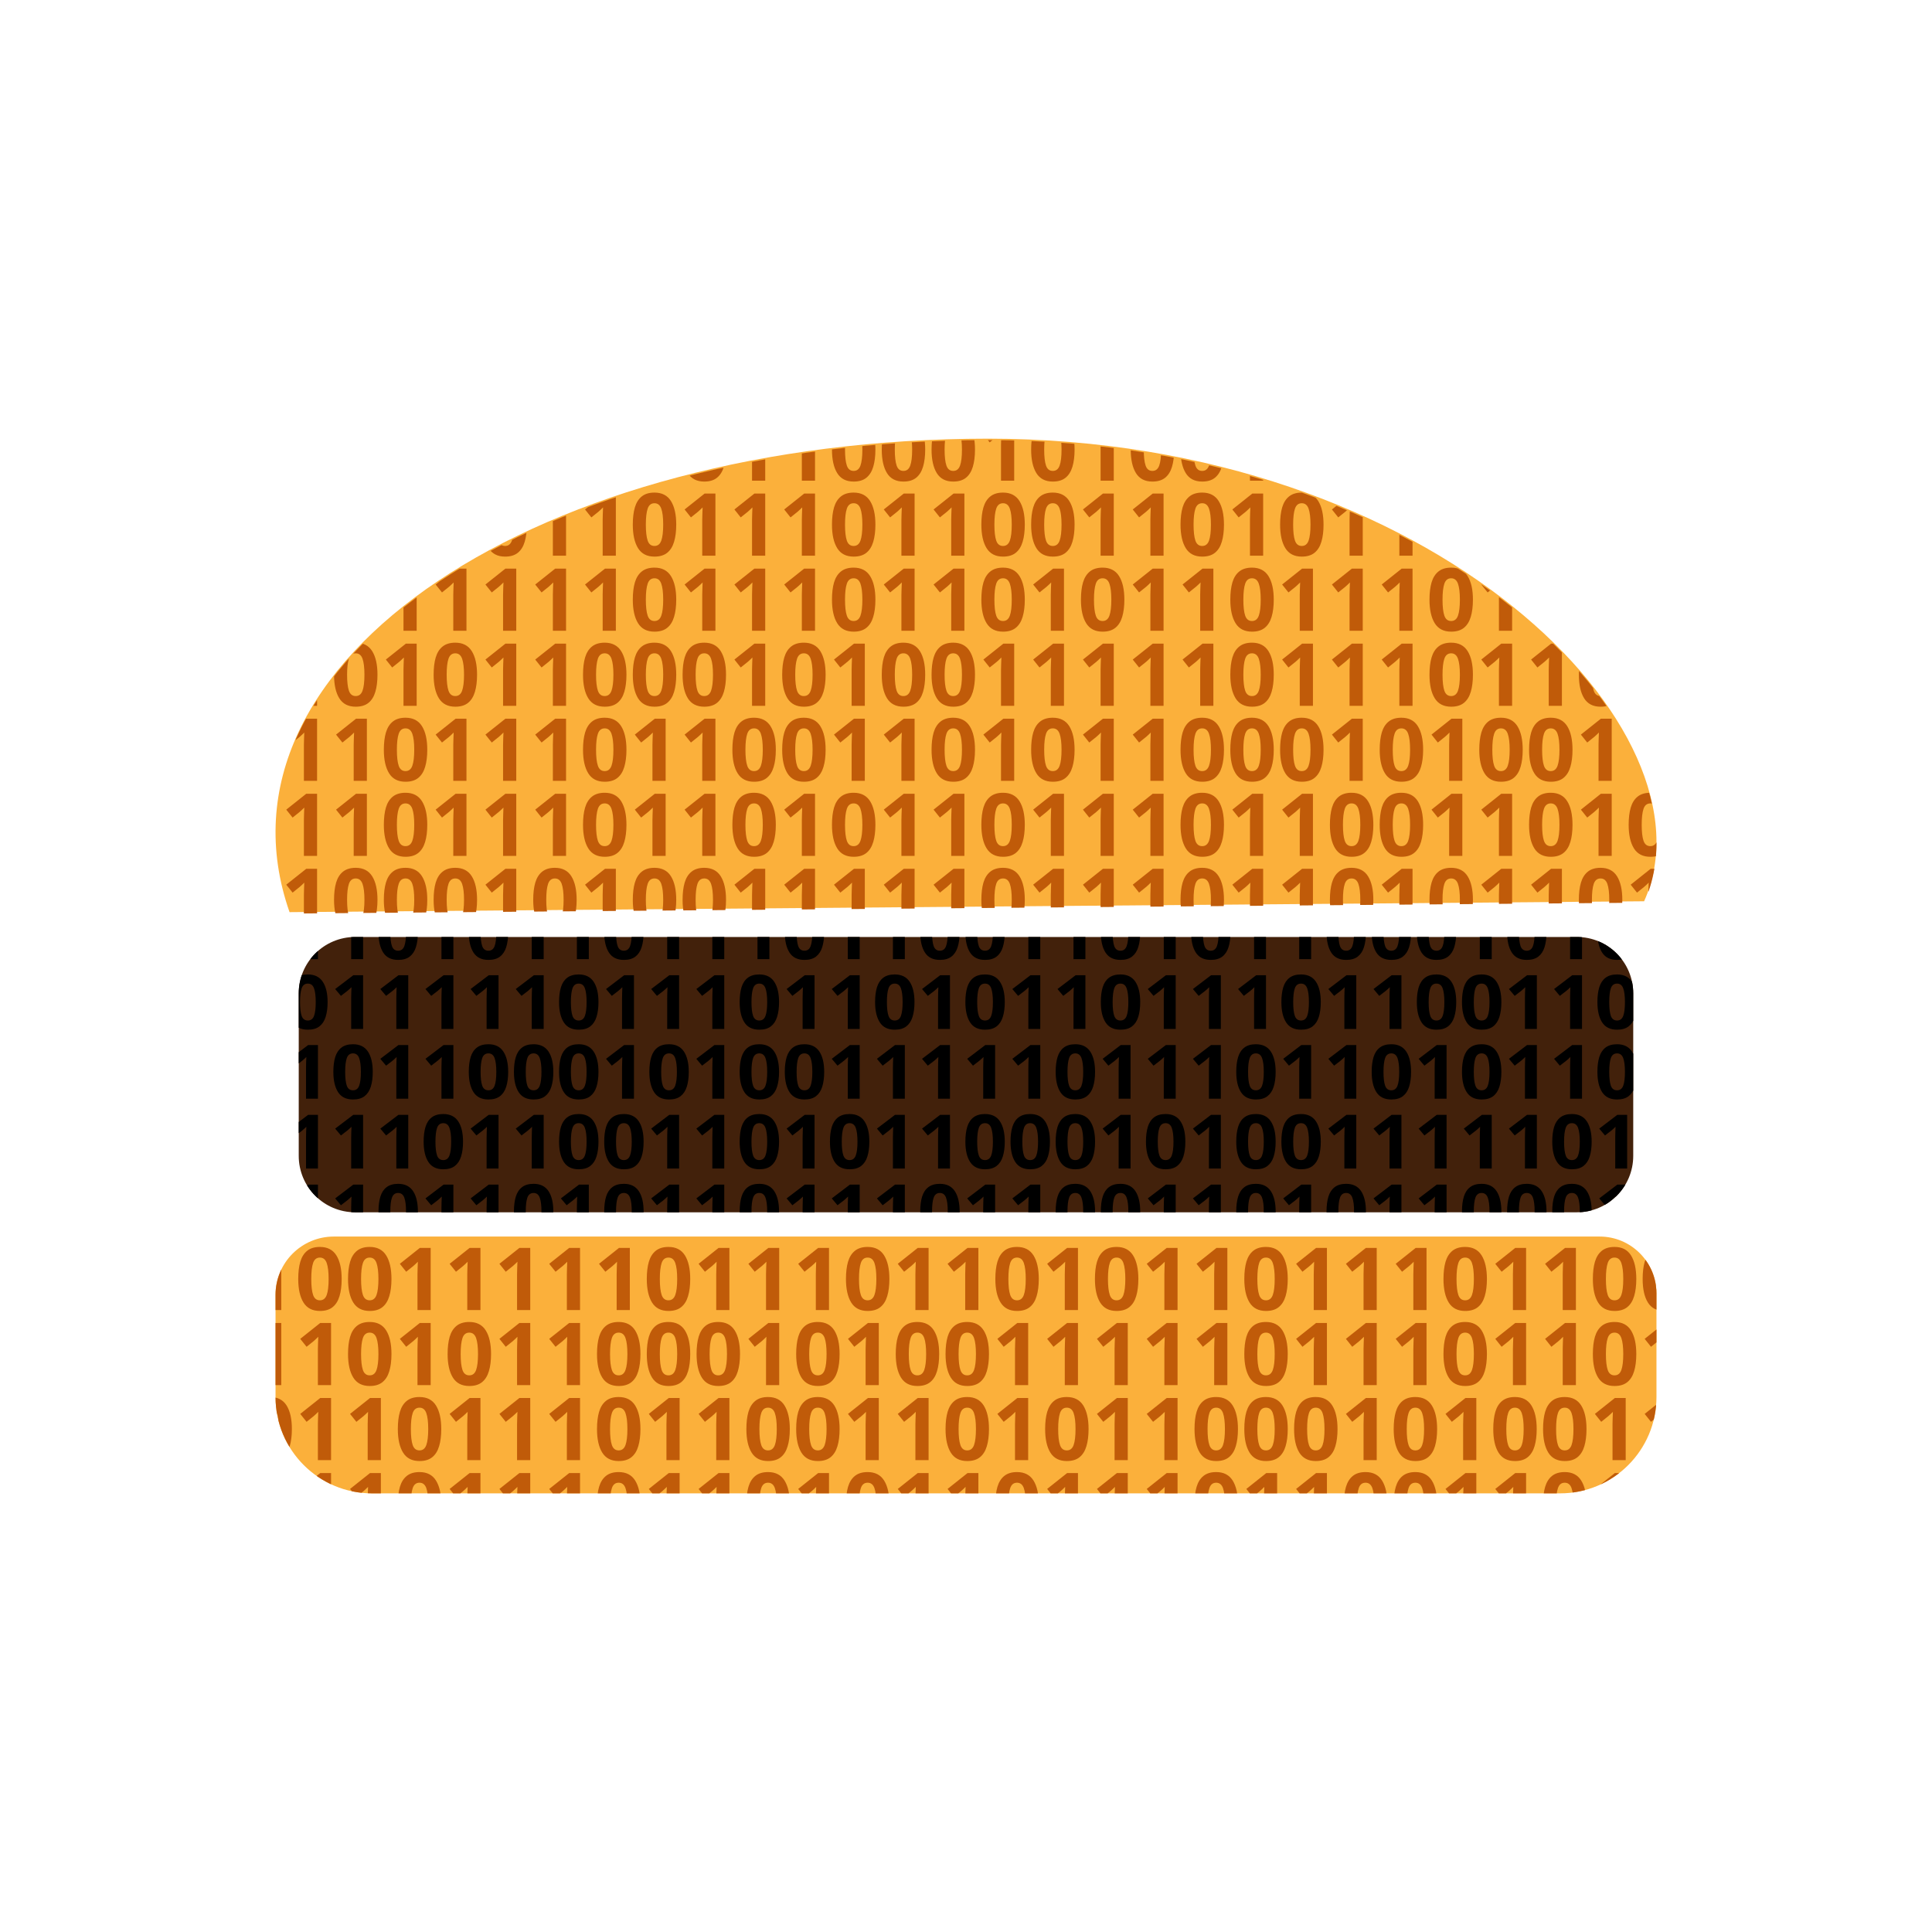
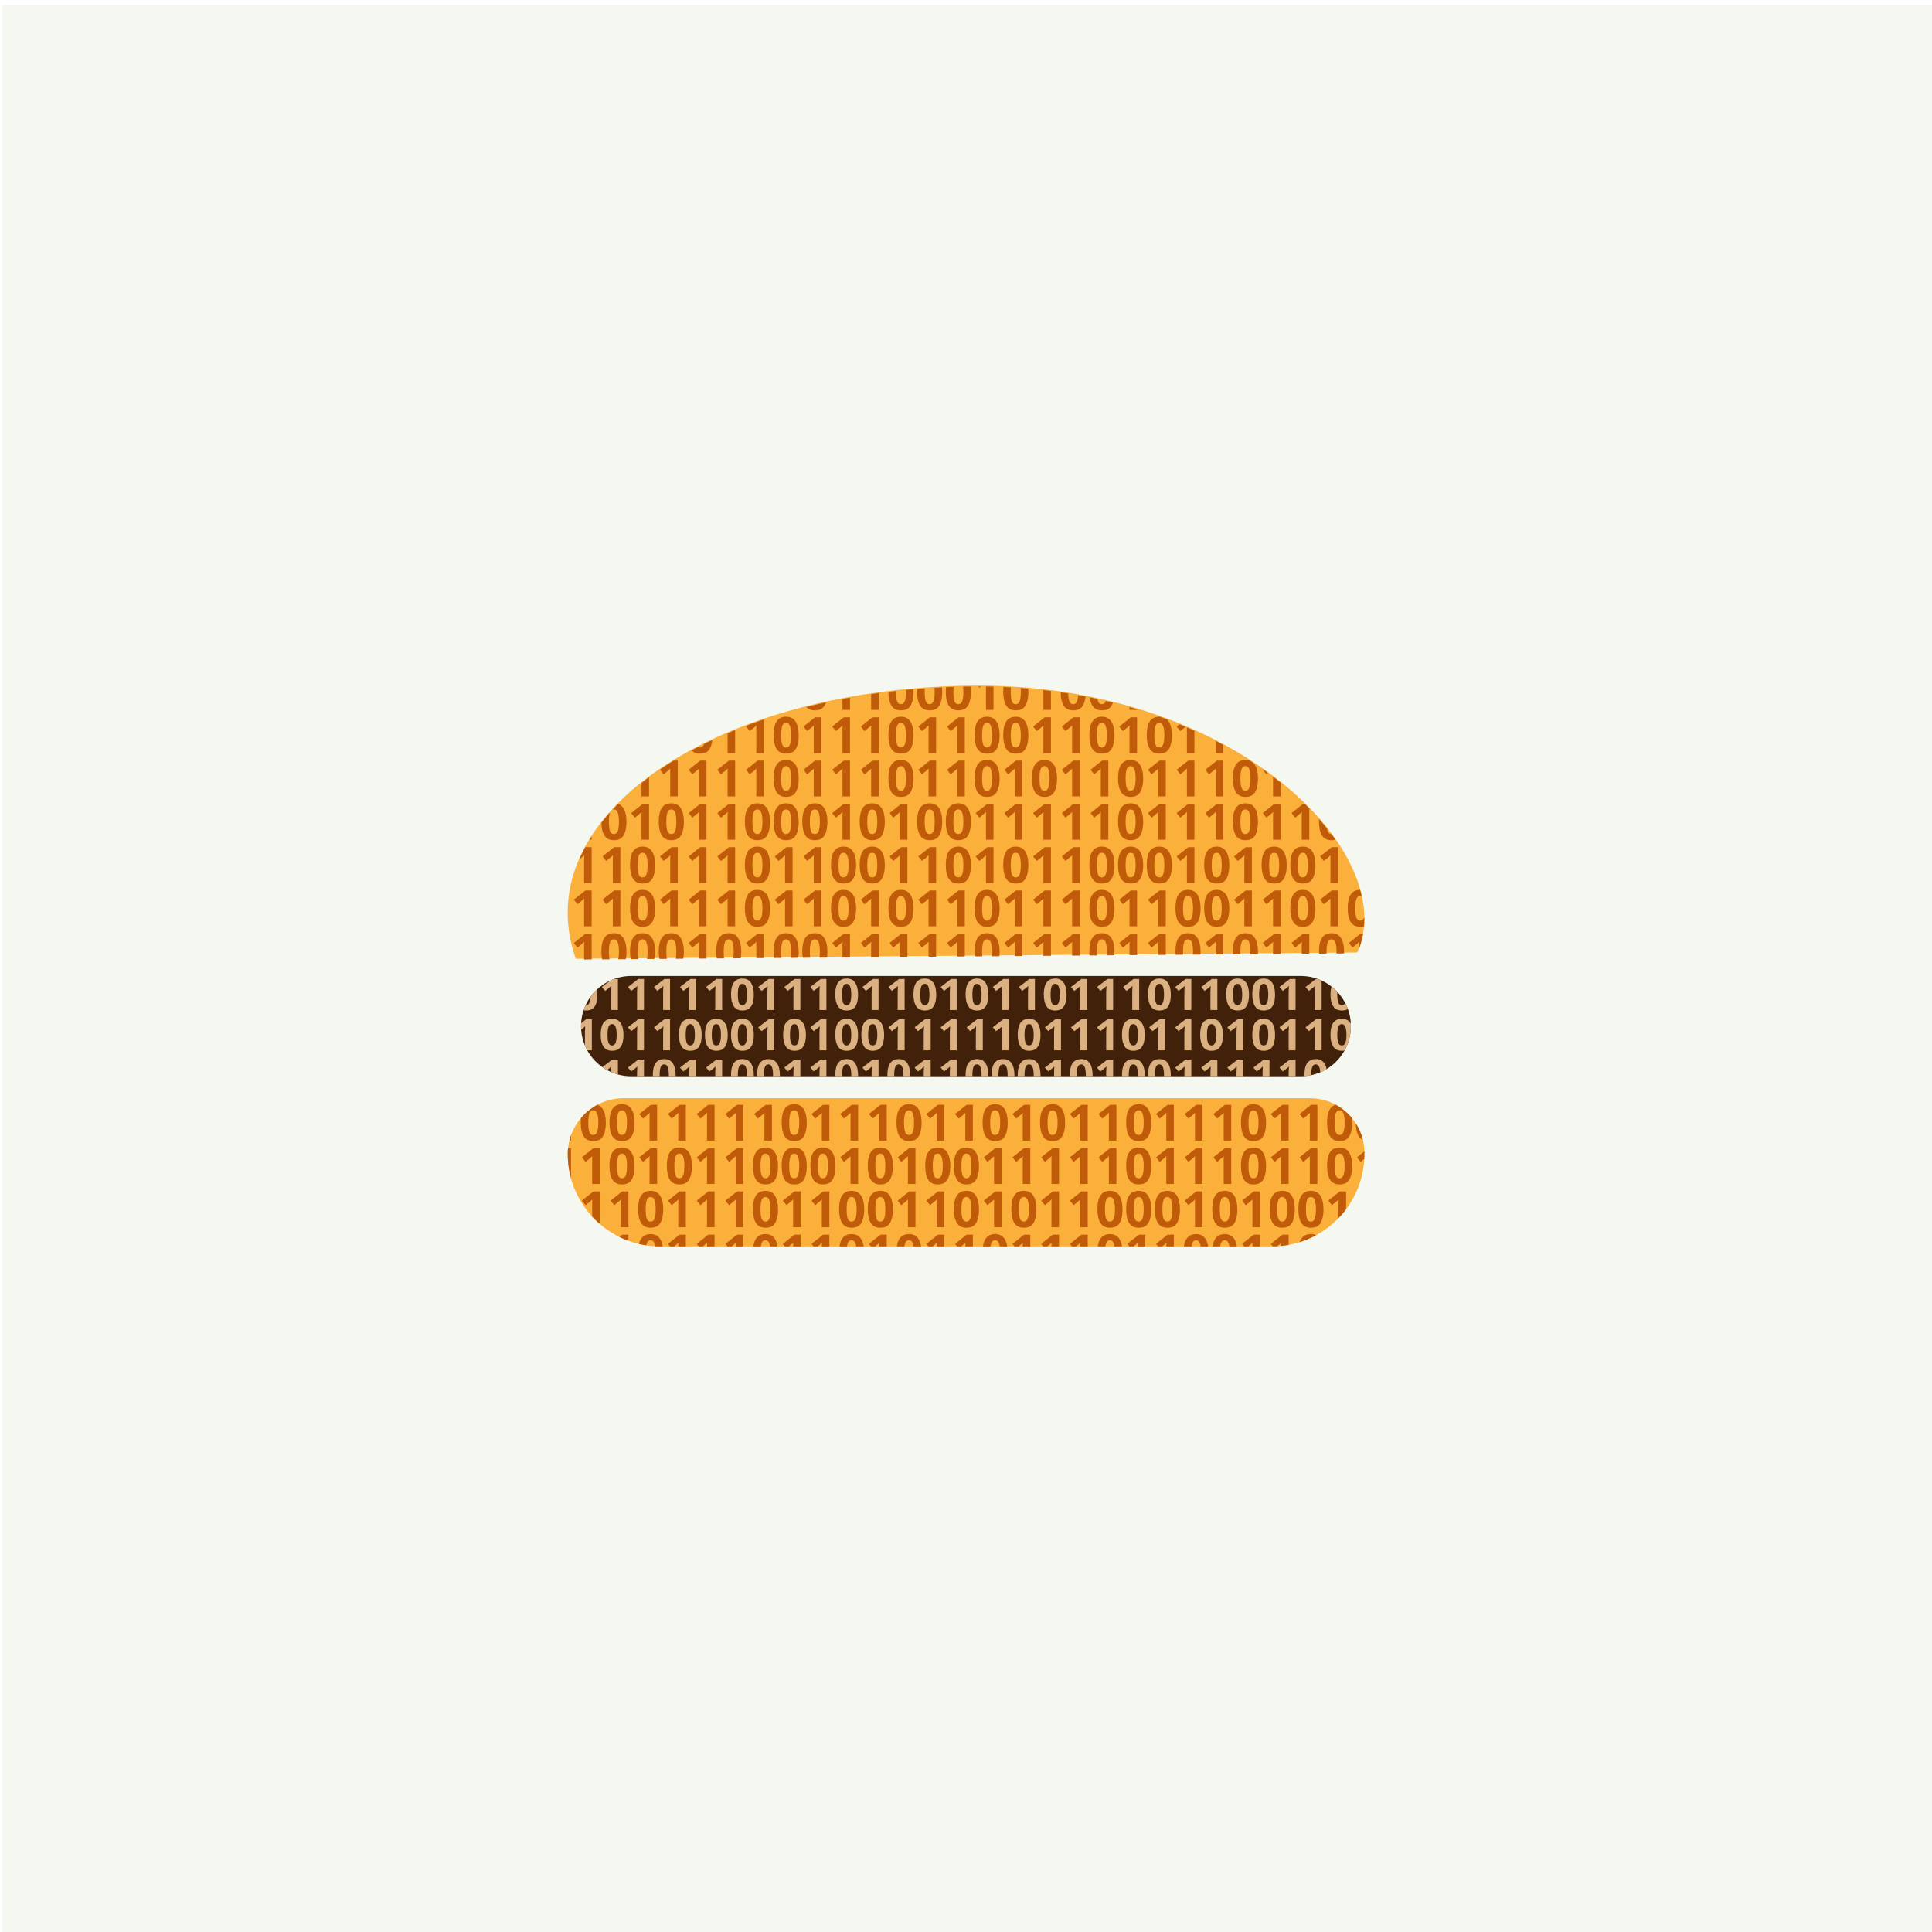
- <svg xmlns="http://www.w3.org/2000/svg" id="Layer_1" data-name="Layer 1" viewBox="0 0 643.62 643.62">
+ <svg xmlns="http://www.w3.org/2000/svg" id="Layer_1" data-name="Layer 1" viewBox="0 0 256 256">
  <defs>
    <style>
      .cls-1 {
-         fill: none;
-       }
- 
-       .cls-2 {
-         fill: #c05b09;
-         font-size: 29px;
+         fill: #dbb181;
+         font-size: 5.75px;
        letter-spacing: 0em;
      }

-       .cls-2, .cls-3 {
+       .cls-1, .cls-2 {
        font-family: MicrosoftNewTaiLue-Bold, 'Microsoft New Tai Lue';
        font-weight: 700;
+       }
+ 
+       .cls-3 {
+         fill: none;
      }

      .cls-4 {
        clip-path: url(#clippath-1);
      }

      .cls-5 {
        fill: #42210b;
      }

      .cls-6 {
+         fill: #f5f8f1;
+       }
+ 
+       .cls-7 {
        clip-path: url(#clippath-2);
      }

-       .cls-3 {
-         font-size: 25.04px;
+       .cls-2 {
+         fill: #c05b09;
+         font-size: 6.65px;
        letter-spacing: 0em;
      }

-       .cls-7 {
+       .cls-8 {
        clip-path: url(#clippath);
      }

-       .cls-8 {
+       .cls-9 {
        fill: #fbb03b;
      }
    </style>
    <clipPath id="clippath">
-       <path class="cls-1" d="M96.46,304.34c-29.38-83.91,83.73-157.73,232.71-157.73s244.02,97.52,218.54,154.11" />
+       <path class="cls-3" d="M76.29,127.15c-6.74-19.25,19.21-36.19,53.4-36.19s55.99,22.38,50.15,35.36" />
    </clipPath>
    <clipPath id="clippath-1">
-       <path class="cls-1" d="M111.21,411.94h421.68c10.45,0,18.94,8.49,18.94,18.94v34.51c0,17.71-14.38,32.1-32.1,32.1H123.89c-17.71,0-32.1-14.38-32.1-32.1v-34.03c0-10.72,8.7-19.42,19.42-19.42Z" />
+       <path class="cls-3" d="M82.62,145.52h90.95c3.98,0,7.22,3.23,7.22,7.22v.18c0,6.75-5.48,12.23-12.23,12.23h-81.1c-6.75,0-12.23-5.48-12.23-12.23h0c0-4.08,3.32-7.4,7.4-7.4Z" />
    </clipPath>
    <clipPath id="clippath-2">
-       <rect class="cls-1" x="99.52" y="312.14" width="444.57" height="91.72" rx="18.8" ry="18.8" />
+       <rect class="cls-3" x="76.99" y="129.32" width="102.01" height="13.29" rx="6.65" ry="6.65" />
    </clipPath>
  </defs>
+   <rect class="cls-6" x=".26" y=".69" width="256" height="256" />
  <g>
-     <path class="cls-8" d="M96.46,303.87c-29.38-83.91,83.73-157.73,232.71-157.73s244.02,97.52,218.54,154.11" />
+     <g>
+       <path class="cls-9" d="M76.29,127.04c-6.74-19.25,19.21-36.19,53.4-36.19s55.99,22.38,50.15,35.36" />
+       <g class="cls-8">
+         <text class="cls-2" transform="translate(71.84 94.06)">
+           <tspan x="0" y="0">01100110101100010100111110111</tspan>
+           <tspan x="0" y="5.74">01101011011101100110101100010</tspan>
+           <tspan x="0" y="11.47">10011111011101101011011101100</tspan>
+           <tspan x="0" y="17.21">11010110001010011111011101101</tspan>
+           <tspan x="0" y="22.95">01101110110011010110001010011</tspan>
+           <tspan x="0" y="28.68">11101110110101101110110011010</tspan>
+           <tspan x="0" y="34.42">11000101001111101110110101101</tspan>
+         </text>
+       </g>
+     </g>
+     <g>
+       <path class="cls-9" d="M82.62,145.52h90.95c3.98,0,7.22,3.23,7.22,7.22v.18c0,6.75-5.48,12.23-12.23,12.23h-81.1c-6.75,0-12.23-5.48-12.23-12.23h0c0-4.08,3.32-7.4,7.4-7.4Z" />
+       <g class="cls-4">
+         <text class="cls-2" transform="translate(72.91 139.67)">
+           <tspan x="0" y="0">01100110101100010100111110111</tspan>
+           <tspan x="0" y="5.74">01101011011101100110101100010</tspan>
+           <tspan x="0" y="11.47">10011111011101101011011101100</tspan>
+           <tspan x="0" y="17.21">11010110001010011111011101101</tspan>
+           <tspan x="0" y="22.95">01101110110011010110001010011</tspan>
+           <tspan x="0" y="28.68">11101110110101101110110011010</tspan>
+           <tspan x="0" y="34.42">11000101001111101110110101101</tspan>
+         </text>
+       </g>
+     </g>
    <g class="cls-7">
-       <text class="cls-2" transform="translate(77.06 160.13)">
-         <tspan x="0" y="0">01100110101100010100111110111</tspan>
-         <tspan x="0" y="25">01101011011101100110101100010</tspan>
-         <tspan x="0" y="50">10011111011101101011011101100</tspan>
-         <tspan x="0" y="75">11010110001010011111011101101</tspan>
-         <tspan x="0" y="100">01101110110011010110001010011</tspan>
-         <tspan x="0" y="125">11101110110101101110110011010</tspan>
-         <tspan x="0" y="150">11000101001111101110110101101</tspan>
+       <rect class="cls-5" x="76.99" y="129.32" width="102.01" height="13.29" rx="6.65" ry="6.65" />
+       <text class="cls-1" transform="translate(75.93 123.16) scale(1.05 1)">
+         <tspan x="0" y="0">011001101011000101001111101110</tspan>
+         <tspan x="0" y="5.34">110101101110110011010110001010</tspan>
+         <tspan x="0" y="10.67">011111011101101011011101100110</tspan>
+         <tspan x="0" y="16.01">101100010100111110111011010110</tspan>
+         <tspan x="0" y="21.34">111011001101011000101001111101</tspan>
+         <tspan x="0" y="26.68">110110101101110110011010110001</tspan>
+         <tspan x="0" y="32.01">010011111011101101011011101100</tspan>
      </text>
    </g>
  </g>
-   <g>
-     <path class="cls-8" d="M111.21,411.94h421.68c10.45,0,18.94,8.49,18.94,18.94v34.51c0,17.71-14.38,32.1-32.1,32.1H123.89c-17.71,0-32.1-14.38-32.1-32.1v-34.03c0-10.72,8.7-19.42,19.42-19.42Z" />
-     <g class="cls-4">
-       <text class="cls-2" transform="translate(81.72 386.43)">
-         <tspan x="0" y="0">01100110101100010100111110111</tspan>
-         <tspan x="0" y="25">01101011011101100110101100010</tspan>
-         <tspan x="0" y="50">10011111011101101011011101100</tspan>
-         <tspan x="0" y="75">11010110001010011111011101101</tspan>
-         <tspan x="0" y="100">01101110110011010110001010011</tspan>
-         <tspan x="0" y="125">11101110110101101110110011010</tspan>
-         <tspan x="0" y="150">11000101001111101110110101101</tspan>
-       </text>
-     </g>
-   </g>
-   <rect class="cls-5" x="99.52" y="312.14" width="444.57" height="91.72" rx="18.8" ry="18.8" />
-   <g class="cls-6">
-     <text class="cls-3" transform="translate(95.06 296.28) scale(1.05 1)">
-       <tspan x="0" y="0">011001101011000101001111101110</tspan>
-       <tspan x="0" y="23.25">110101101110110011010110001010</tspan>
-       <tspan x="0" y="46.5">011111011101101011011101100110</tspan>
-       <tspan x="0" y="69.75">101100010100111110111011010110</tspan>
-       <tspan x="0" y="93">111011001101011000101001111101</tspan>
-       <tspan x="0" y="116.25">110110101101110110011010110001</tspan>
-       <tspan x="0" y="139.5">010011111011101101011011101100</tspan>
-     </text>
-   </g>
</svg>
